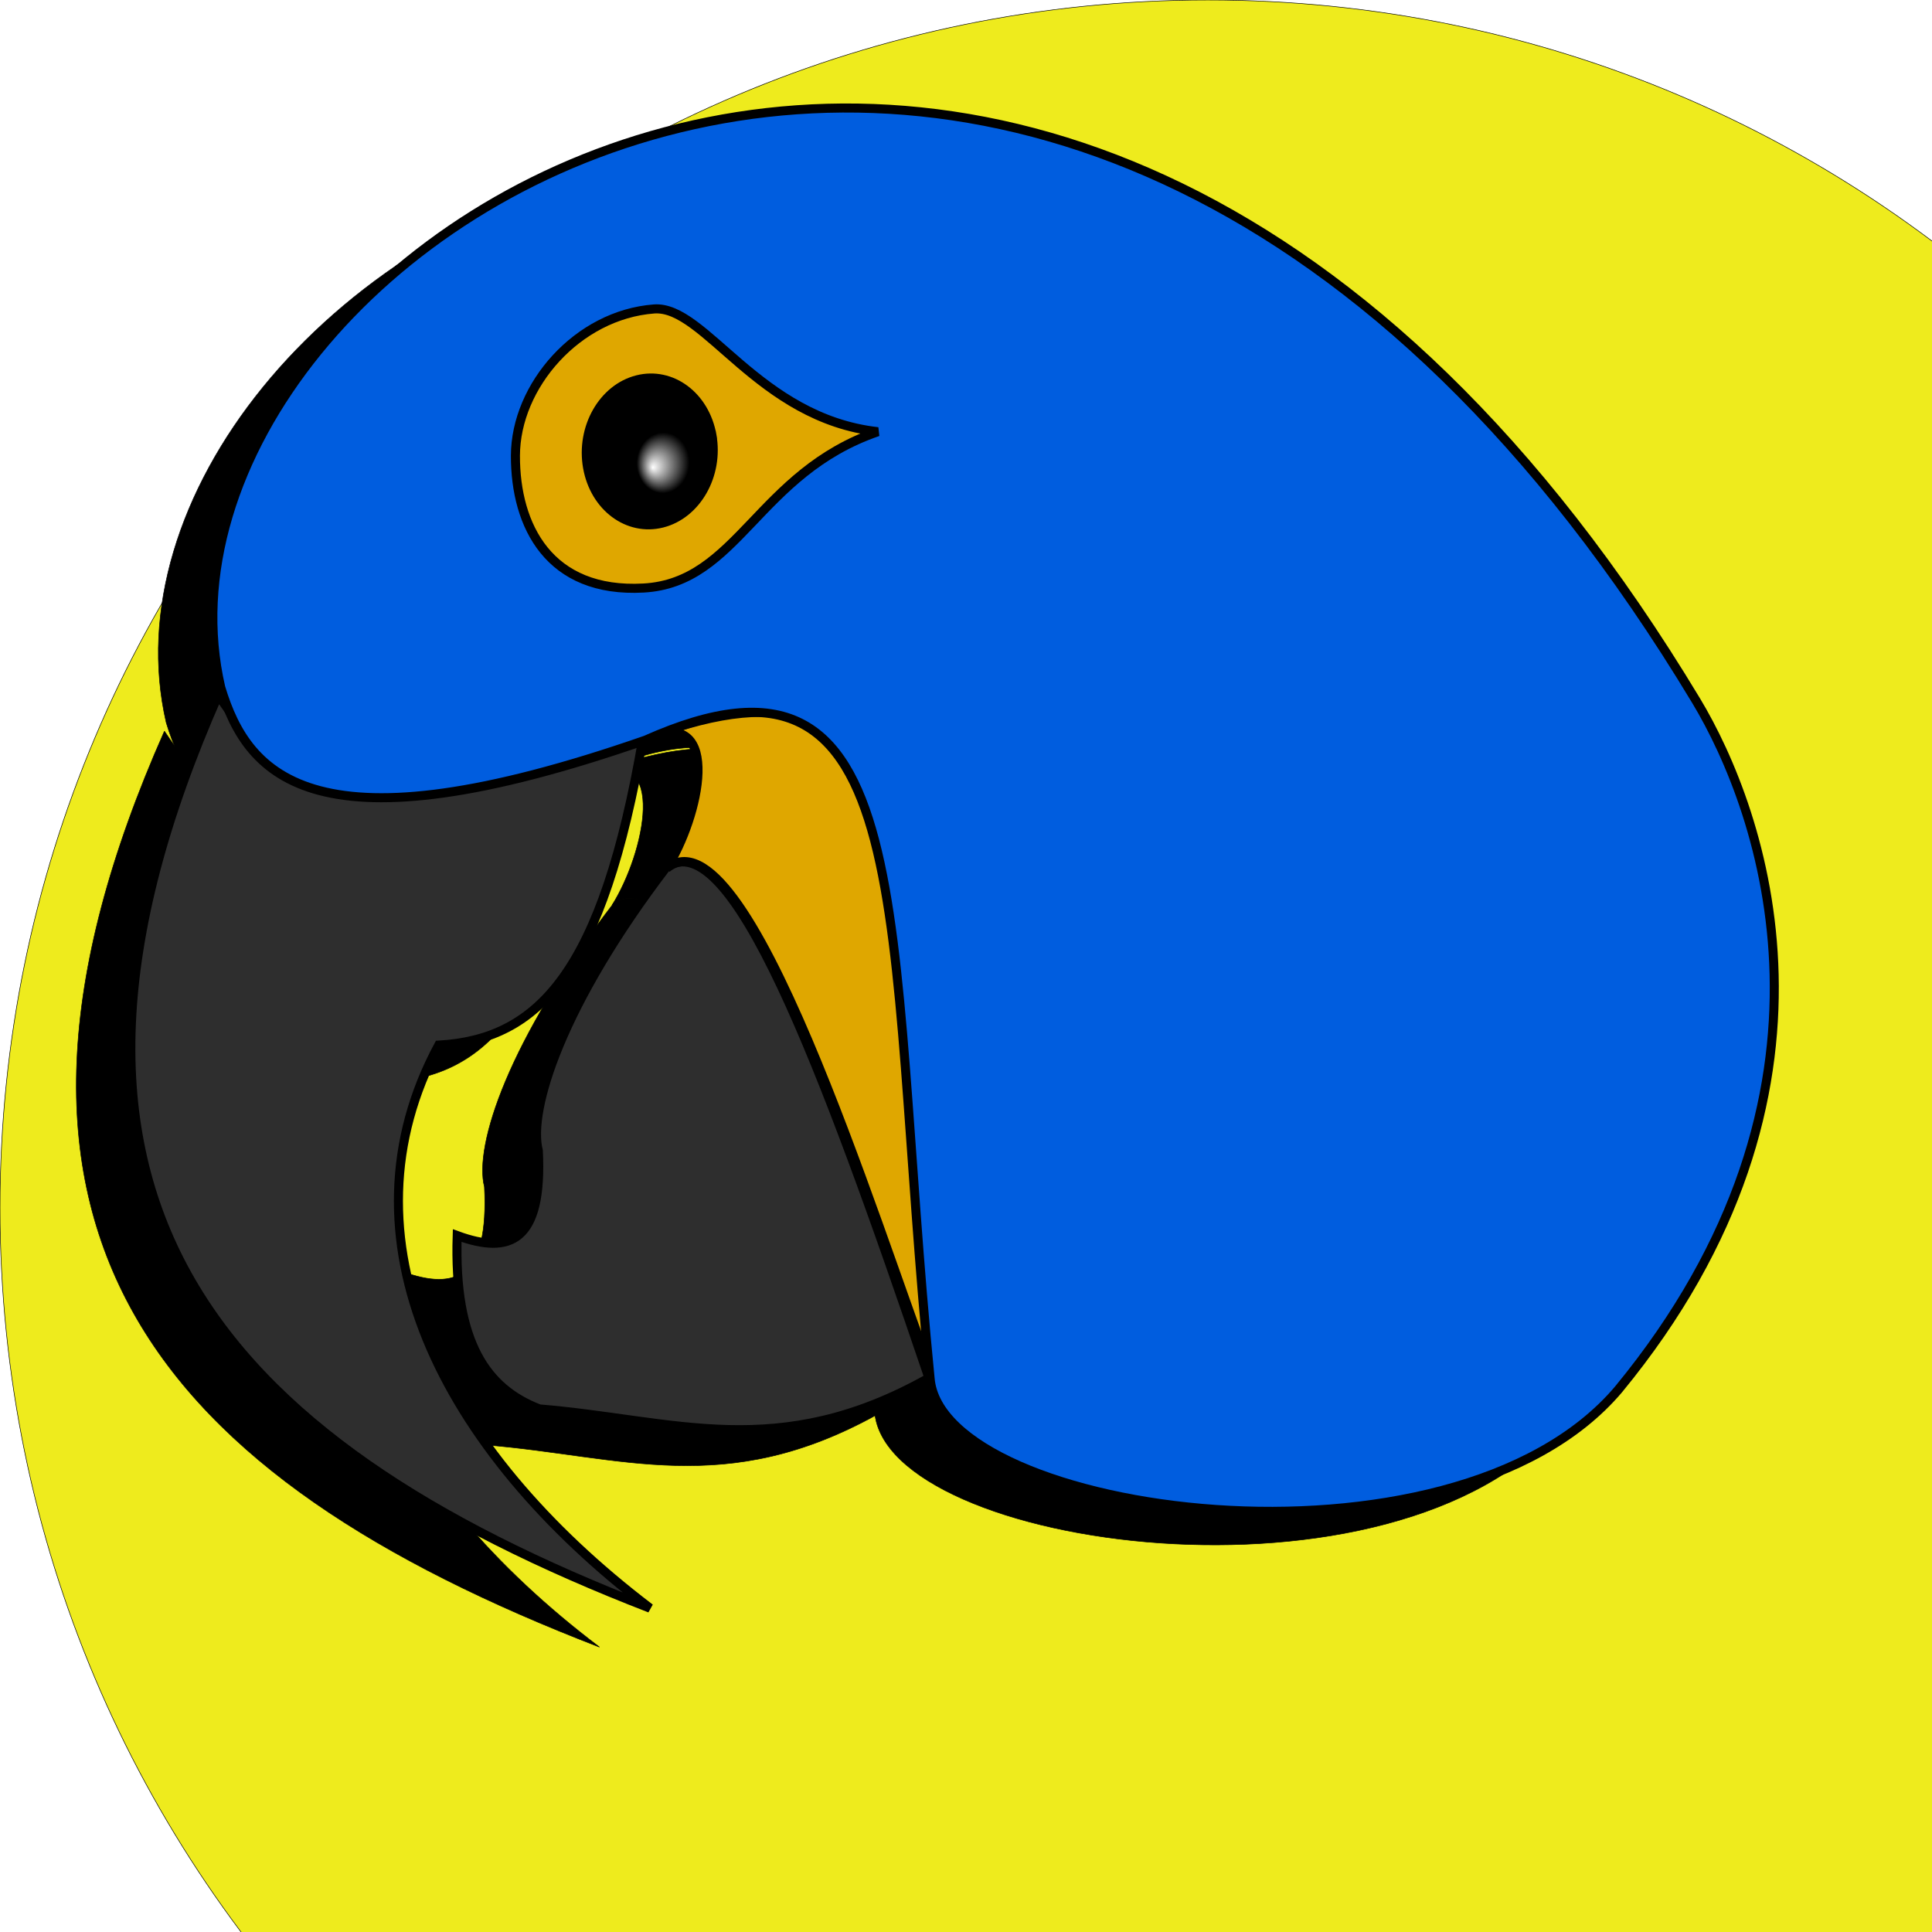
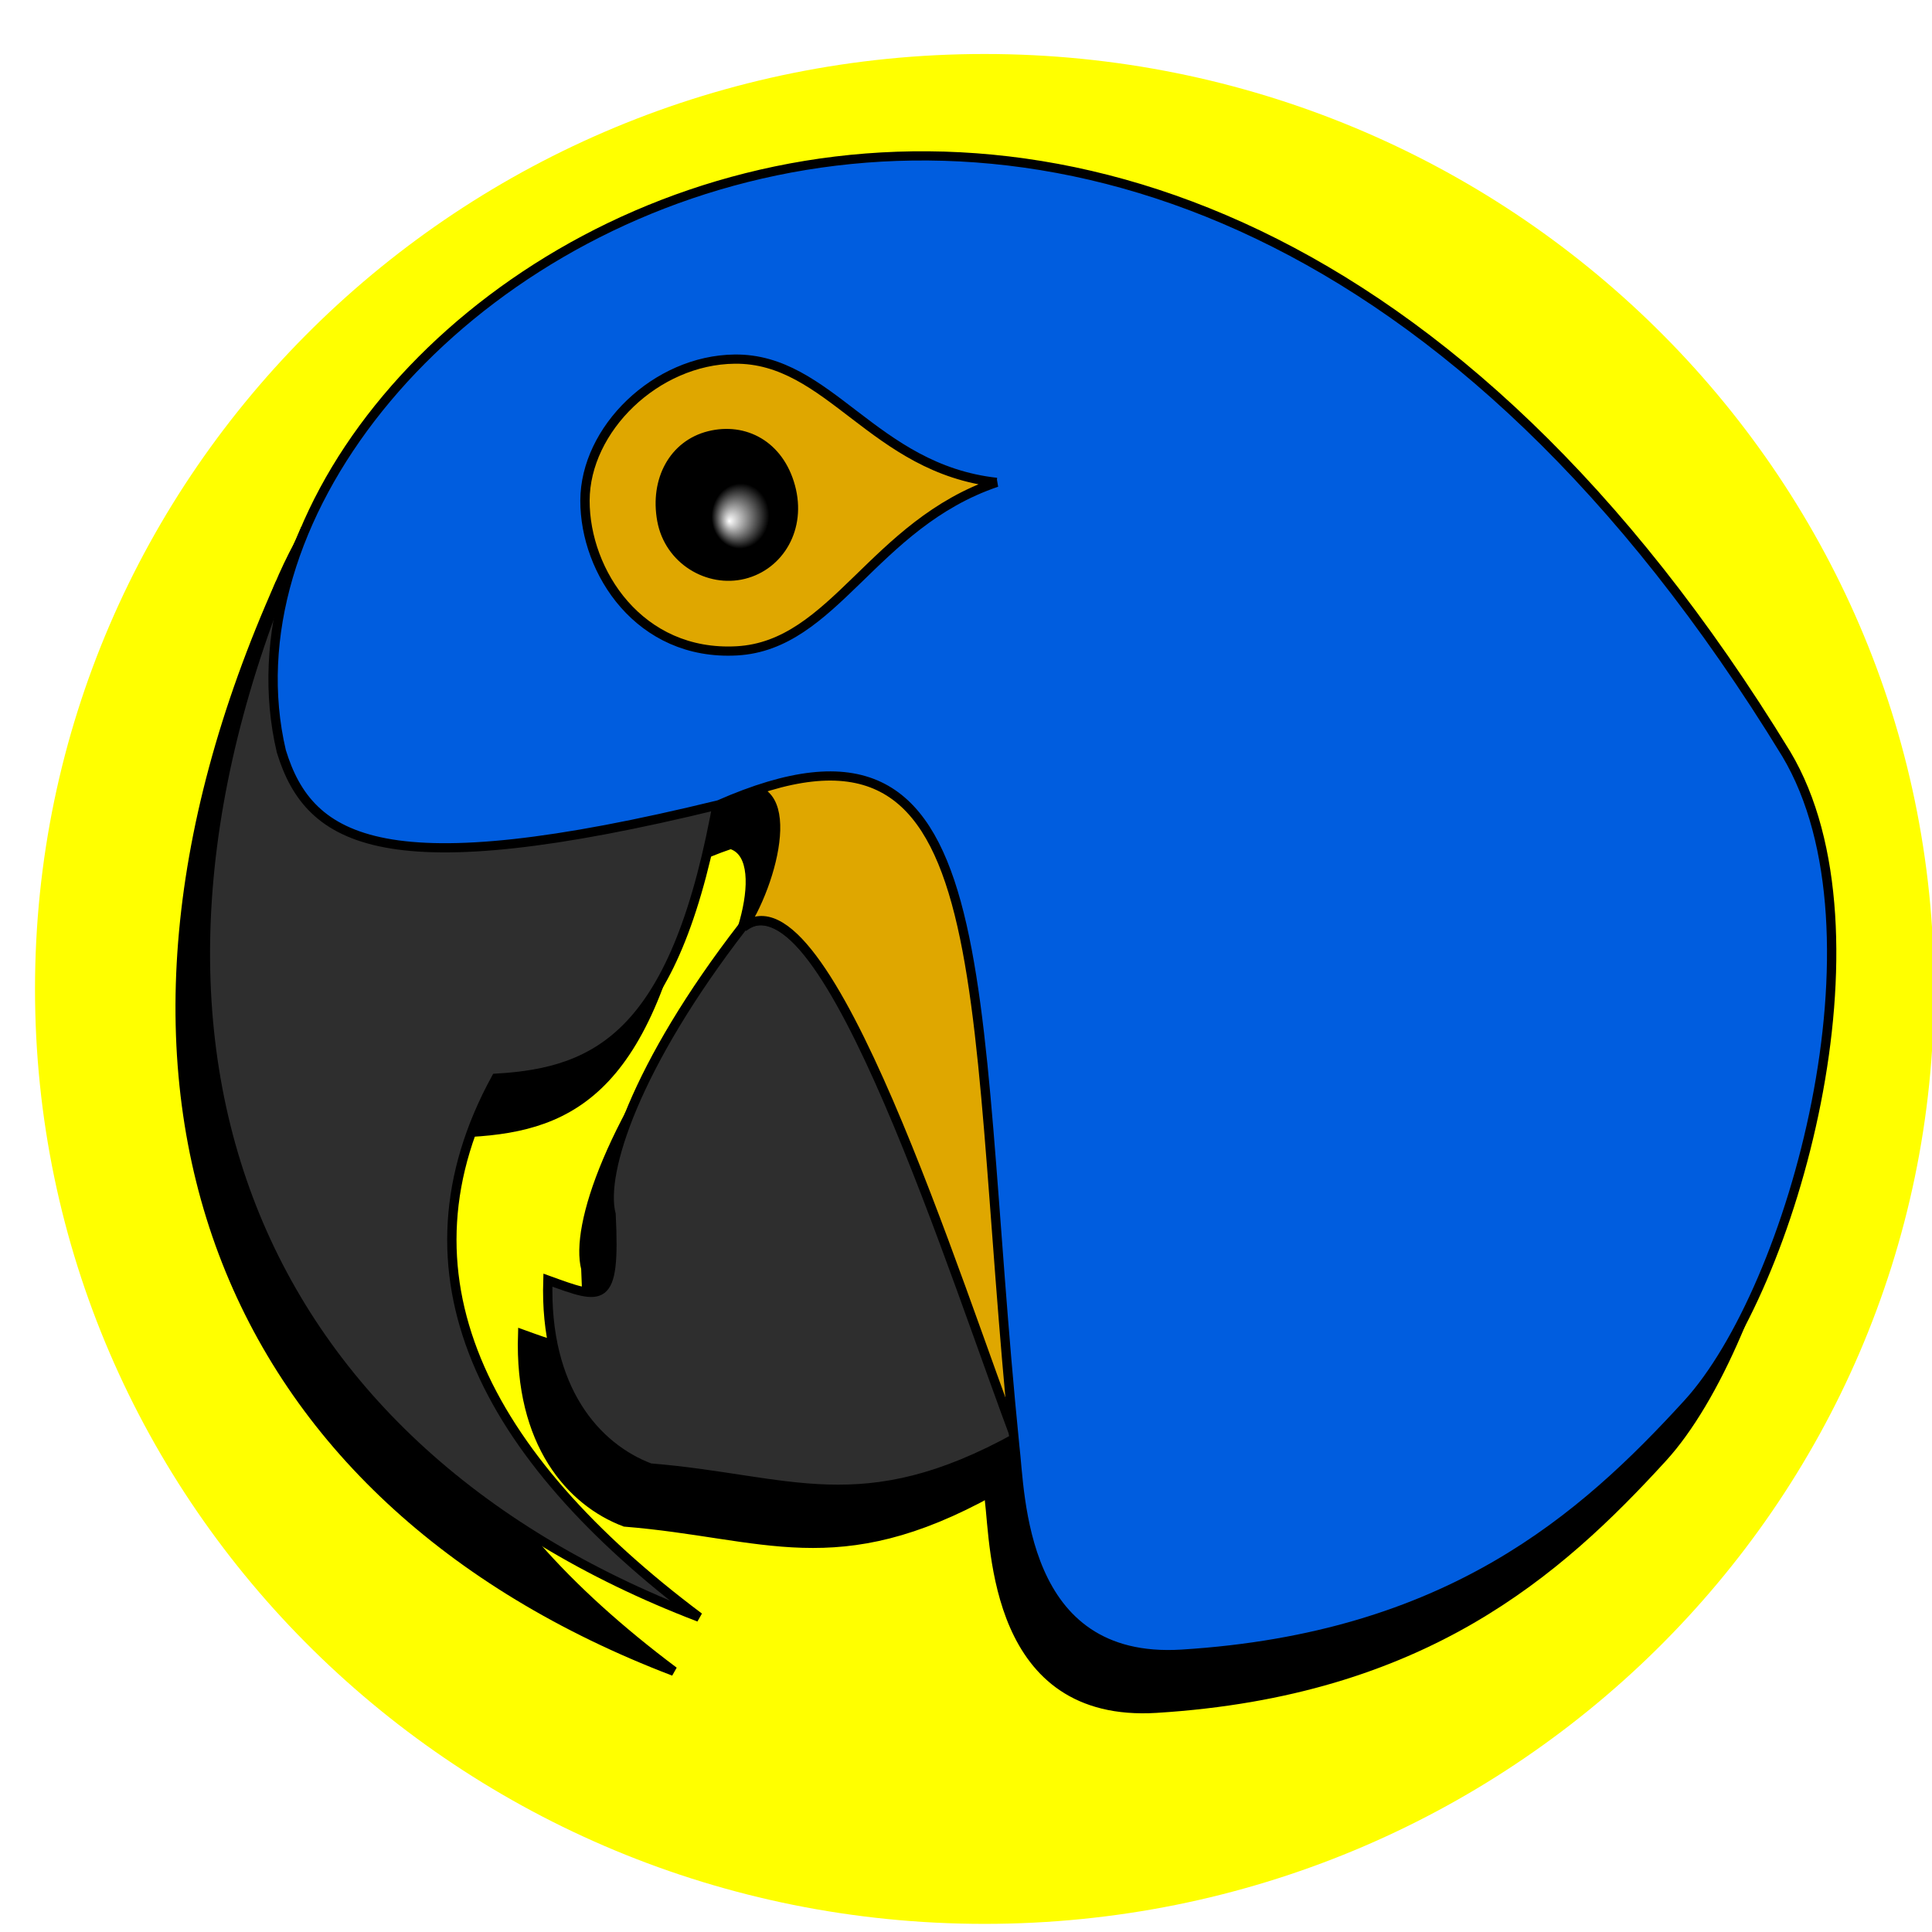
- <svg xmlns="http://www.w3.org/2000/svg" width="226.772pt" height="226.772pt">
-   <defs>
-     <radialGradient id="gradient0" gradientTransform="" gradientUnits="objectBoundingBox" cx="0.586" cy="0.598" fx="0.501" fy="0.612" r="0.206" spreadMethod="pad">
-       <stop stop-color="#ffffff" offset="0" stop-opacity="1" />
-       <stop stop-color="#000000" offset="1" stop-opacity="1" />
+ <svg xmlns="http://www.w3.org/2000/svg" width="300" height="300" version="1.1" id="svg26">
+   <defs id="defs7">
+     <radialGradient id="gradient0" gradientTransform="scale(0.9431119,1.06032)" gradientUnits="userSpaceOnUse" cx="12.693" cy="13.029" fx="10.76" fy="13.364" r="4.697" spreadMethod="pad">
+       <stop stop-color="#ffffff" offset="0" stop-opacity="1" id="stop2" />
+       <stop stop-color="#000000" offset="1" stop-opacity="1" id="stop4" />
+     </radialGradient>
+     <radialGradient id="gradient0-3" gradientTransform="scale(0.9431119,1.06032)" gradientUnits="userSpaceOnUse" cx="12.693" cy="13.029" fx="10.76" fy="13.364" r="4.697" spreadMethod="pad">
+       <stop stop-color="#ffffff" offset="0" stop-opacity="1" id="stop2-6" />
+       <stop stop-color="#000000" offset="1" stop-opacity="1" id="stop4-7" />
    </radialGradient>
  </defs>
-   <g id="layer0">
-     <circle id="shape0" transform="" r="141.777pt" cx="141.777pt" cy="141.777pt" fill="#eeeb1d" fill-rule="evenodd" stroke="#000000" stroke-width="0.085" stroke-linecap="square" stroke-linejoin="miter" stroke-miterlimit="1.984" />
-     <g id="group1" transform="translate(9.42515, 20.0683)" fill="none">
-       <path id="shape011" transform="translate(2.52126, 94.3639)" fill="#000000" stroke="#000000" stroke-width="0.085" stroke-linecap="butt" stroke-linejoin="miter" stroke-miterlimit="1.984" d="M13.787 0C-20.937 78.295 12.921 116.755 81.877 143.344C48.803 118.318 32.224 85.126 48.548 54.976C64.273 54.071 74.402 43.649 80.755 6.771C33.454 22.704 23.97 15.221 13.787 0Z" />
-       <path id="shape11" transform="translate(53.5583, 120.504)" fill="#000000" stroke="#000000" stroke-width="0.085" stroke-linecap="butt" stroke-linejoin="miter" stroke-miterlimit="1.984" d="M0.039 58.446C-0.508 75.264 4.745 82.419 13.001 85.559C34.384 87.303 50.584 94.036 74.434 80.717C57.428 30.927 43.246 -6.133 33.008 0.846C16.586 22.19 11.167 38.736 12.833 45.178C13.542 59.381 8.402 61.48 0.039 58.446Z" />
-       <path id="shape21" transform="translate(83.7751, 97.1079)" fill="#000000" stroke="#000000" stroke-width="0.085" stroke-linecap="butt" stroke-linejoin="miter" stroke-miterlimit="1.984" d="M0 3.789C43.671 -12.574 40.48 24.609 44.069 104.631C34.837 79.944 14.995 14.381 2.592 24.481C7.71 16.315 11.299 -0.458 0 3.789Z" />
-       <path id="shape0111" transform="translate(15.3567, 2.5221)" fill="#000000" fill-rule="evenodd" stroke="#000000" stroke-width="0.085" stroke-linecap="butt" stroke-linejoin="miter" stroke-miterlimit="1.984" d="M1.233 90.497C-14.954 20.581 131.833 -73.261 231.831 92.554C242.22 109.781 258.019 153.619 219.727 200.121C193.561 231.085 113.877 219.786 112.107 198.418C104.974 126.503 110.945 79.42 67.62 98.732C16.153 116.631 5.49 104.606 1.233 90.497Z" />
-       <path id="shape41" transform="matrix(0.999941 -0.0542578 -0.0233262 1.00088 63.2155 35.119)" fill="#000000" stroke="#000000" stroke-width="0.085" stroke-linecap="butt" stroke-linejoin="miter" stroke-miterlimit="1.984" d="M56.482 20.852C37.728 17.773 29.039 -0.164 21.106 0.001C9.206 0.249 -0.227 10.68 0.004 21.525C0.235 32.37 5.761 43.07 20.485 43.049C35.21 43.028 37.863 26.233 56.482 20.852Z" />
-       <ellipse id="shape31" transform="matrix(0.970618 -0.245439 0.175175 0.985449 71.9055 47.4623)" rx="8.096pt" ry="9.164pt" cx="8.096pt" cy="9.164pt" fill="#000000" fill-rule="evenodd" stroke="#000000" stroke-width="0.085" stroke-linecap="butt" stroke-linejoin="miter" stroke-miterlimit="1.984" />
+   <ellipse id="path3735" cx="152.878" cy="153.561" rx="147.442" ry="145.177" style="fill:#ffff00" />
+   <g id="layer0" transform="matrix(1.058071,0,0,1.055039,2.616372,-12.37972)">
+     <g id="group11-5" transform="matrix(0.9661197,0,0,0.9554895,18.81256,39.44809)" style="fill:#000000">
+       <path id="shape01111-3" transform="translate(3.18245,95.0383)" stroke-miterlimit="2" d="M 17.37,-34.271 C -17.092,43.803 8.716,106.886 77.15,133.4 44.327,108.445 30.101,80.438 46.301,50.373 61.907,49.47 73.84,43.525 80.145,6.752 33.201,22.64 27.476,-19.093 17.37,-34.271 Z" style="fill:#000000;stroke:#000000;stroke-width:1.417;stroke-linecap:butt;stroke-linejoin:miter;stroke-miterlimit:2" />
+       <path id="shape111-5" transform="translate(54.2195,121.178)" stroke-miterlimit="2" d="m 3.141,55.339 c -0.543,16.829 7.329,25.786 15.523,28.928 21.222,1.745 32.149,8.539 55.818,-4.789 C 57.604,29.656 42.92,-6.137 32.759,0.846 16.461,22.204 11.082,38.761 12.736,45.208 13.44,59.42 11.44,58.375 3.141,55.339 Z" style="fill:#000000;stroke:#000000;stroke-width:1.417;stroke-linecap:butt;stroke-linejoin:miter;stroke-miterlimit:2" />
+       <path id="shape211-6" transform="translate(84.4363,97.7813)" stroke-miterlimit="2" d="M 0,3.776 C 43.99,-12.529 40.776,24.523 44.391,104.264 35.091,79.663 15.105,14.33 2.611,24.395 7.767,16.258 11.382,-0.456 0,3.776 Z" style="fill:#000000;stroke:#000000;stroke-width:1.417;stroke-linecap:butt;stroke-linejoin:miter;stroke-miterlimit:2" />
+       <path id="path20-2" stroke-miterlimit="2" d="m 0.847,91.842 c -16.208,-70.056 128.495,-165.7 228.62,0.449 16.127,27.438 0.947,82.39 -14.978,100.054 -15.925,17.664 -36.383,36.038 -76.874,38.589 C 112.997,232.484 113.147,206.217 112.25,198.816 105.108,126.757 110.699,80.743 67.319,100.094 16.672,112.636 5.11,105.981 0.847,91.842 Z" style="fill:#000000;fill-rule:evenodd;stroke:#000000;stroke-width:1.417;stroke-linecap:butt;stroke-linejoin:miter;stroke-miterlimit:2" transform="translate(16.0179,3.1963)" />
+       <path id="shape411-9" transform="translate(63.3722,34.6296)" stroke-miterlimit="2" d="M 56.724,19.227 C 37.966,17.126 29.666,-0.585 21.696,0.015 9.742,0.915 0.025,12.004 8.52215e-5,22.986 -0.025,33.968 5.271,44.514 20.056,43.691 34.841,42.868 37.902,25.697 56.724,19.227 Z" style="fill:#000000;stroke:#000000;stroke-width:1.417;stroke-linecap:square;stroke-linejoin:miter;stroke-miterlimit:2" />
+       <path id="shape311-1" transform="matrix(0.970618,-0.245439,0.175175,0.985449,72.5667,48.1365)" stroke-miterlimit="2" d="M 20.24,11.455 C 20.24,5.129 15.709,0 10.12,0 4.531,0 0,5.129 0,11.455 c 0,6.327 4.531,11.455 10.12,11.455 5.589,0 10.12,-5.129 10.12,-11.455" style="fill:#000000;fill-rule:evenodd;stroke:#000000;stroke-width:1.25;stroke-linecap:square;stroke-linejoin:miter;stroke-miterlimit:2" />
    </g>
-     <g id="group11" transform="translate(17.2933, 13.7078)" fill="none">
-       <path id="shape01111" transform="translate(3.18245, 95.0383)" fill="#2e2e2e" stroke="#000000" stroke-width="1.417" stroke-linecap="butt" stroke-linejoin="miter" stroke-miterlimit="2" d="M13.683 0C-20.779 78.074 12.823 116.425 81.258 142.939C48.434 117.984 31.981 84.886 48.181 54.821C63.787 53.919 73.84 43.525 80.145 6.752C33.201 22.64 23.789 15.178 13.683 0Z" />
-       <path id="shape111" transform="translate(54.2195, 121.178)" fill="#2e2e2e" stroke="#000000" stroke-width="1.417" stroke-linecap="butt" stroke-linejoin="miter" stroke-miterlimit="2" d="M0.039 58.484C-0.504 75.313 4.709 82.474 12.902 85.615C34.124 87.361 50.203 94.098 73.872 80.77C56.995 30.948 42.92 -6.137 32.759 0.846C16.461 22.204 11.082 38.761 12.736 45.208C13.44 59.42 8.339 61.521 0.039 58.484Z" />
-       <path id="shape211" transform="translate(84.4363, 97.7813)" fill="#dfa700" stroke="#000000" stroke-width="1.417" stroke-linecap="butt" stroke-linejoin="miter" stroke-miterlimit="2" d="M0 3.776C43.99 -12.529 40.776 24.523 44.391 104.264C35.091 79.663 15.105 14.33 2.611 24.395C7.767 16.258 11.382 -0.456 0 3.776Z" />
-       <path id="shape01111" transform="translate(16.0179, 3.1963)" fill="#005ddf" fill-rule="evenodd" stroke="#000000" stroke-width="1.417" stroke-linecap="butt" stroke-linejoin="miter" stroke-miterlimit="2" d="M1.234 90.678C-14.973 20.622 132.001 -73.408 232.126 92.74C242.528 110.001 258.347 153.927 220.006 200.523C193.807 231.549 114.022 220.226 112.25 198.816C105.108 126.757 111.086 79.58 67.706 98.93C16.174 116.865 5.497 104.817 1.234 90.678Z" />
-       <path id="shape411" transform="translate(63.3722, 34.6296)" fill="#dfa700" stroke="#000000" stroke-width="1.417" stroke-linecap="square" stroke-linejoin="miter" stroke-miterlimit="2" d="M56.724 19.227C37.966 17.126 29.666 -0.585 21.696 0.015C9.742 0.915 0.025 12.004 8.52215e-05 22.986C-0.025 33.968 5.271 44.514 20.056 43.691C34.841 42.868 37.902 25.697 56.724 19.227Z" />
-       <path id="shape311" transform="matrix(0.970618 -0.245439 0.175175 0.985449 72.5667 48.1365)" fill="url(#gradient0)" fill-rule="evenodd" stroke="#000000" stroke-width="1.25" stroke-linecap="square" stroke-linejoin="miter" stroke-miterlimit="2" d="M20.24 11.455C20.24 5.129 15.709 3.87391e-16 10.12 0C4.531 -3.87391e-16 6.84464e-16 5.129 0 11.455C-6.84464e-16 17.782 4.531 22.91 10.12 22.91C15.709 22.91 20.24 17.782 20.24 11.455" />
+     <g id="group11" transform="matrix(0.9661197,0,0,0.9554896,22.5177,31.48518)" style="fill:none">
+       <path id="shape01111" transform="translate(3.18245,95.0383)" stroke-miterlimit="2" d="M 17.37,-34.271 C -17.092,43.803 8.716,106.886 77.15,133.4 44.327,108.445 30.101,80.438 46.301,50.373 61.907,49.47 73.84,43.525 80.145,6.752 33.201,22.64 27.476,-19.093 17.37,-34.271 Z" style="fill:#2e2e2e;stroke:#000000;stroke-width:1.417;stroke-linecap:butt;stroke-linejoin:miter;stroke-miterlimit:2" />
+       <path id="shape111" transform="translate(54.2195,121.178)" stroke-miterlimit="2" d="m 3.141,55.339 c -0.543,16.829 7.329,25.786 15.523,28.928 21.222,1.745 32.149,8.539 55.818,-4.789 C 57.604,29.656 42.92,-6.137 32.759,0.846 16.461,22.204 11.082,38.761 12.736,45.208 13.44,59.42 11.44,58.375 3.141,55.339 Z" style="fill:#2e2e2e;stroke:#000000;stroke-width:1.417;stroke-linecap:butt;stroke-linejoin:miter;stroke-miterlimit:2" />
+       <path id="shape211" transform="translate(84.4363,97.7813)" stroke-miterlimit="2" d="M 0,3.776 C 43.99,-12.529 40.776,24.523 44.391,104.264 35.091,79.663 15.105,14.33 2.611,24.395 7.767,16.258 11.382,-0.456 0,3.776 Z" style="fill:#dfa700;stroke:#000000;stroke-width:1.417;stroke-linecap:butt;stroke-linejoin:miter;stroke-miterlimit:2" />
+       <path id="path20" stroke-miterlimit="2" d="m 0.847,91.842 c -16.208,-70.056 128.495,-165.7 228.62,0.449 16.127,27.438 0.947,82.39 -14.978,100.054 -15.925,17.664 -36.383,36.038 -76.874,38.589 C 112.997,232.484 113.147,206.217 112.25,198.816 105.108,126.757 110.699,80.743 67.319,100.094 16.672,112.636 5.11,105.981 0.847,91.842 Z" style="fill:#005ddf;fill-rule:evenodd;stroke:#000000;stroke-width:1.417;stroke-linecap:butt;stroke-linejoin:miter;stroke-miterlimit:2" transform="translate(16.0179,3.1963)" />
+       <path id="shape411" transform="translate(63.3722,34.6296)" stroke-miterlimit="2" d="M 62.152,19.002 C 43.394,16.901 36.751,-0.142 22.361,0.015 10.375,0.146 -0.354,10.818 -0.378,21.8 c -0.025,10.982 8.278,23.977 23.063,23.154 14.785,-0.823 20.646,-19.482 39.468,-25.952 z" style="fill:#dfa700;stroke:#000000;stroke-width:1.417;stroke-linecap:square;stroke-linejoin:miter;stroke-miterlimit:2" />
+       <path id="shape311" transform="matrix(0.970618,-0.245439,0.175175,0.985449,72.5667,48.1365)" stroke-miterlimit="2" d="M 9.415,0.55 C 3.826,0.55 0,5.129 0,11.455 c 0,6.327 5.366,11.3 10.955,11.3 5.589,0 9.97,-4.73 9.39,-11.436 C 19.765,4.615 15.004,0.55 9.415,0.55 Z" style="fill:url(#gradient0);fill-rule:evenodd;stroke:#000000;stroke-width:1.25;stroke-linecap:square;stroke-linejoin:miter;stroke-miterlimit:2" />
    </g>
  </g>
</svg>
